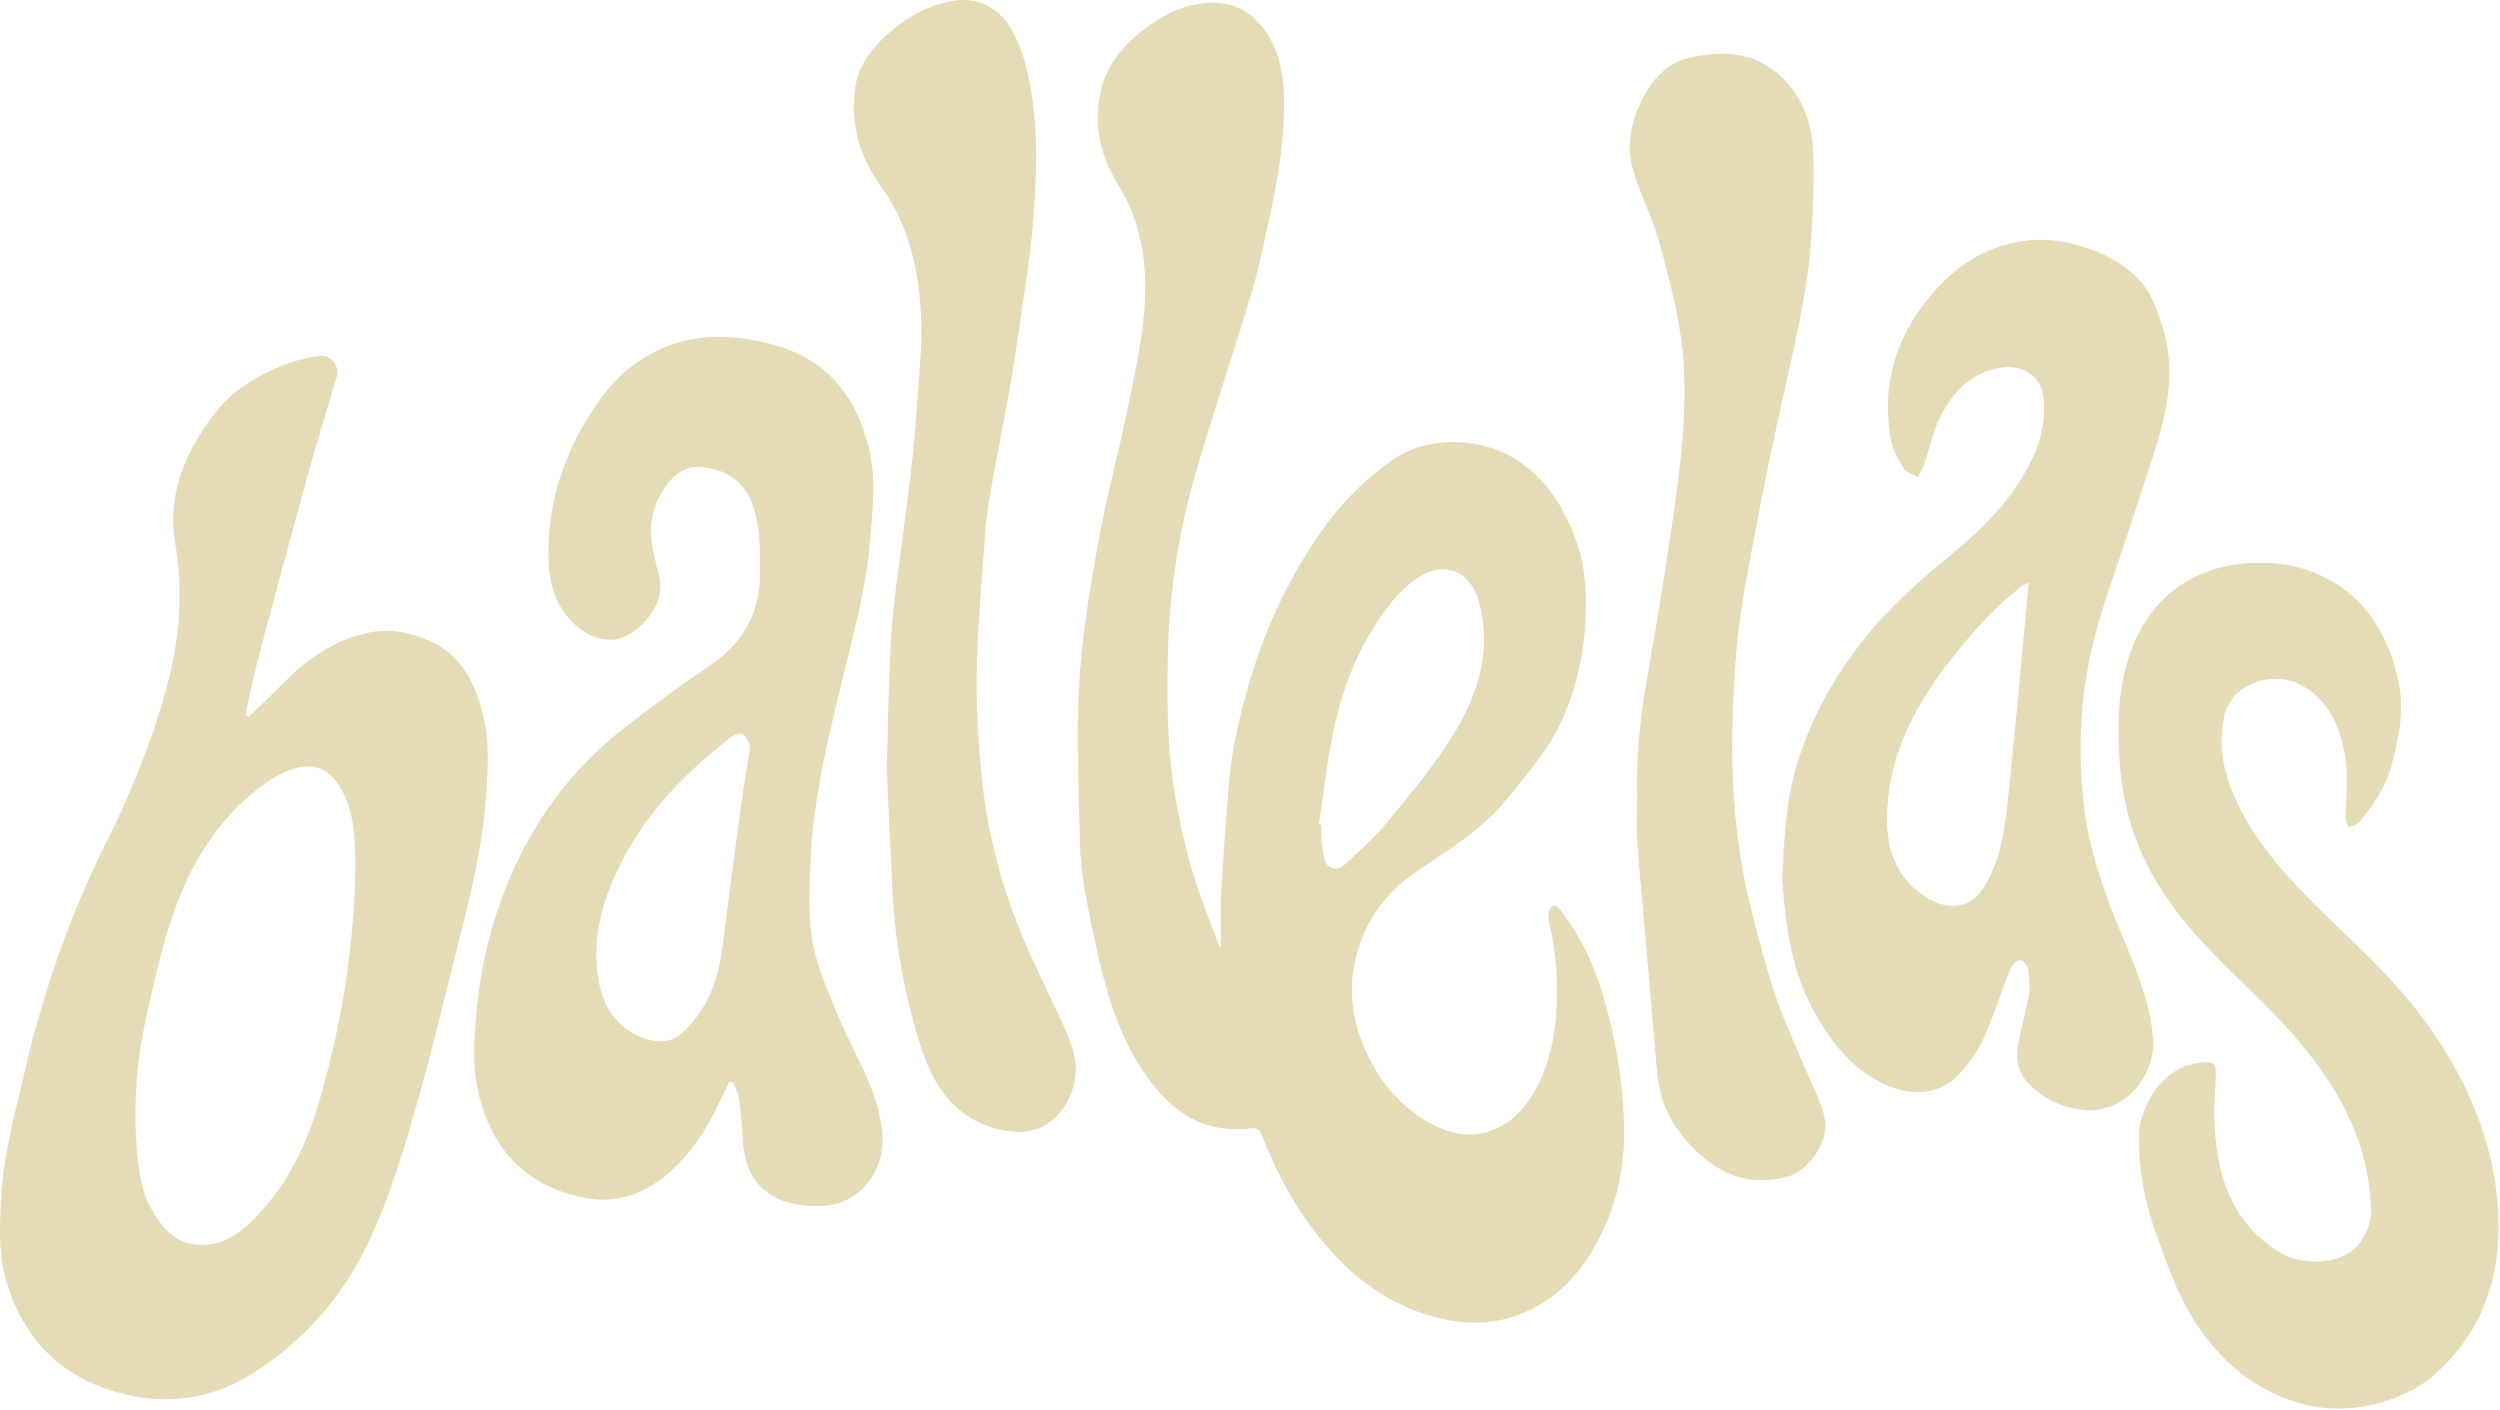
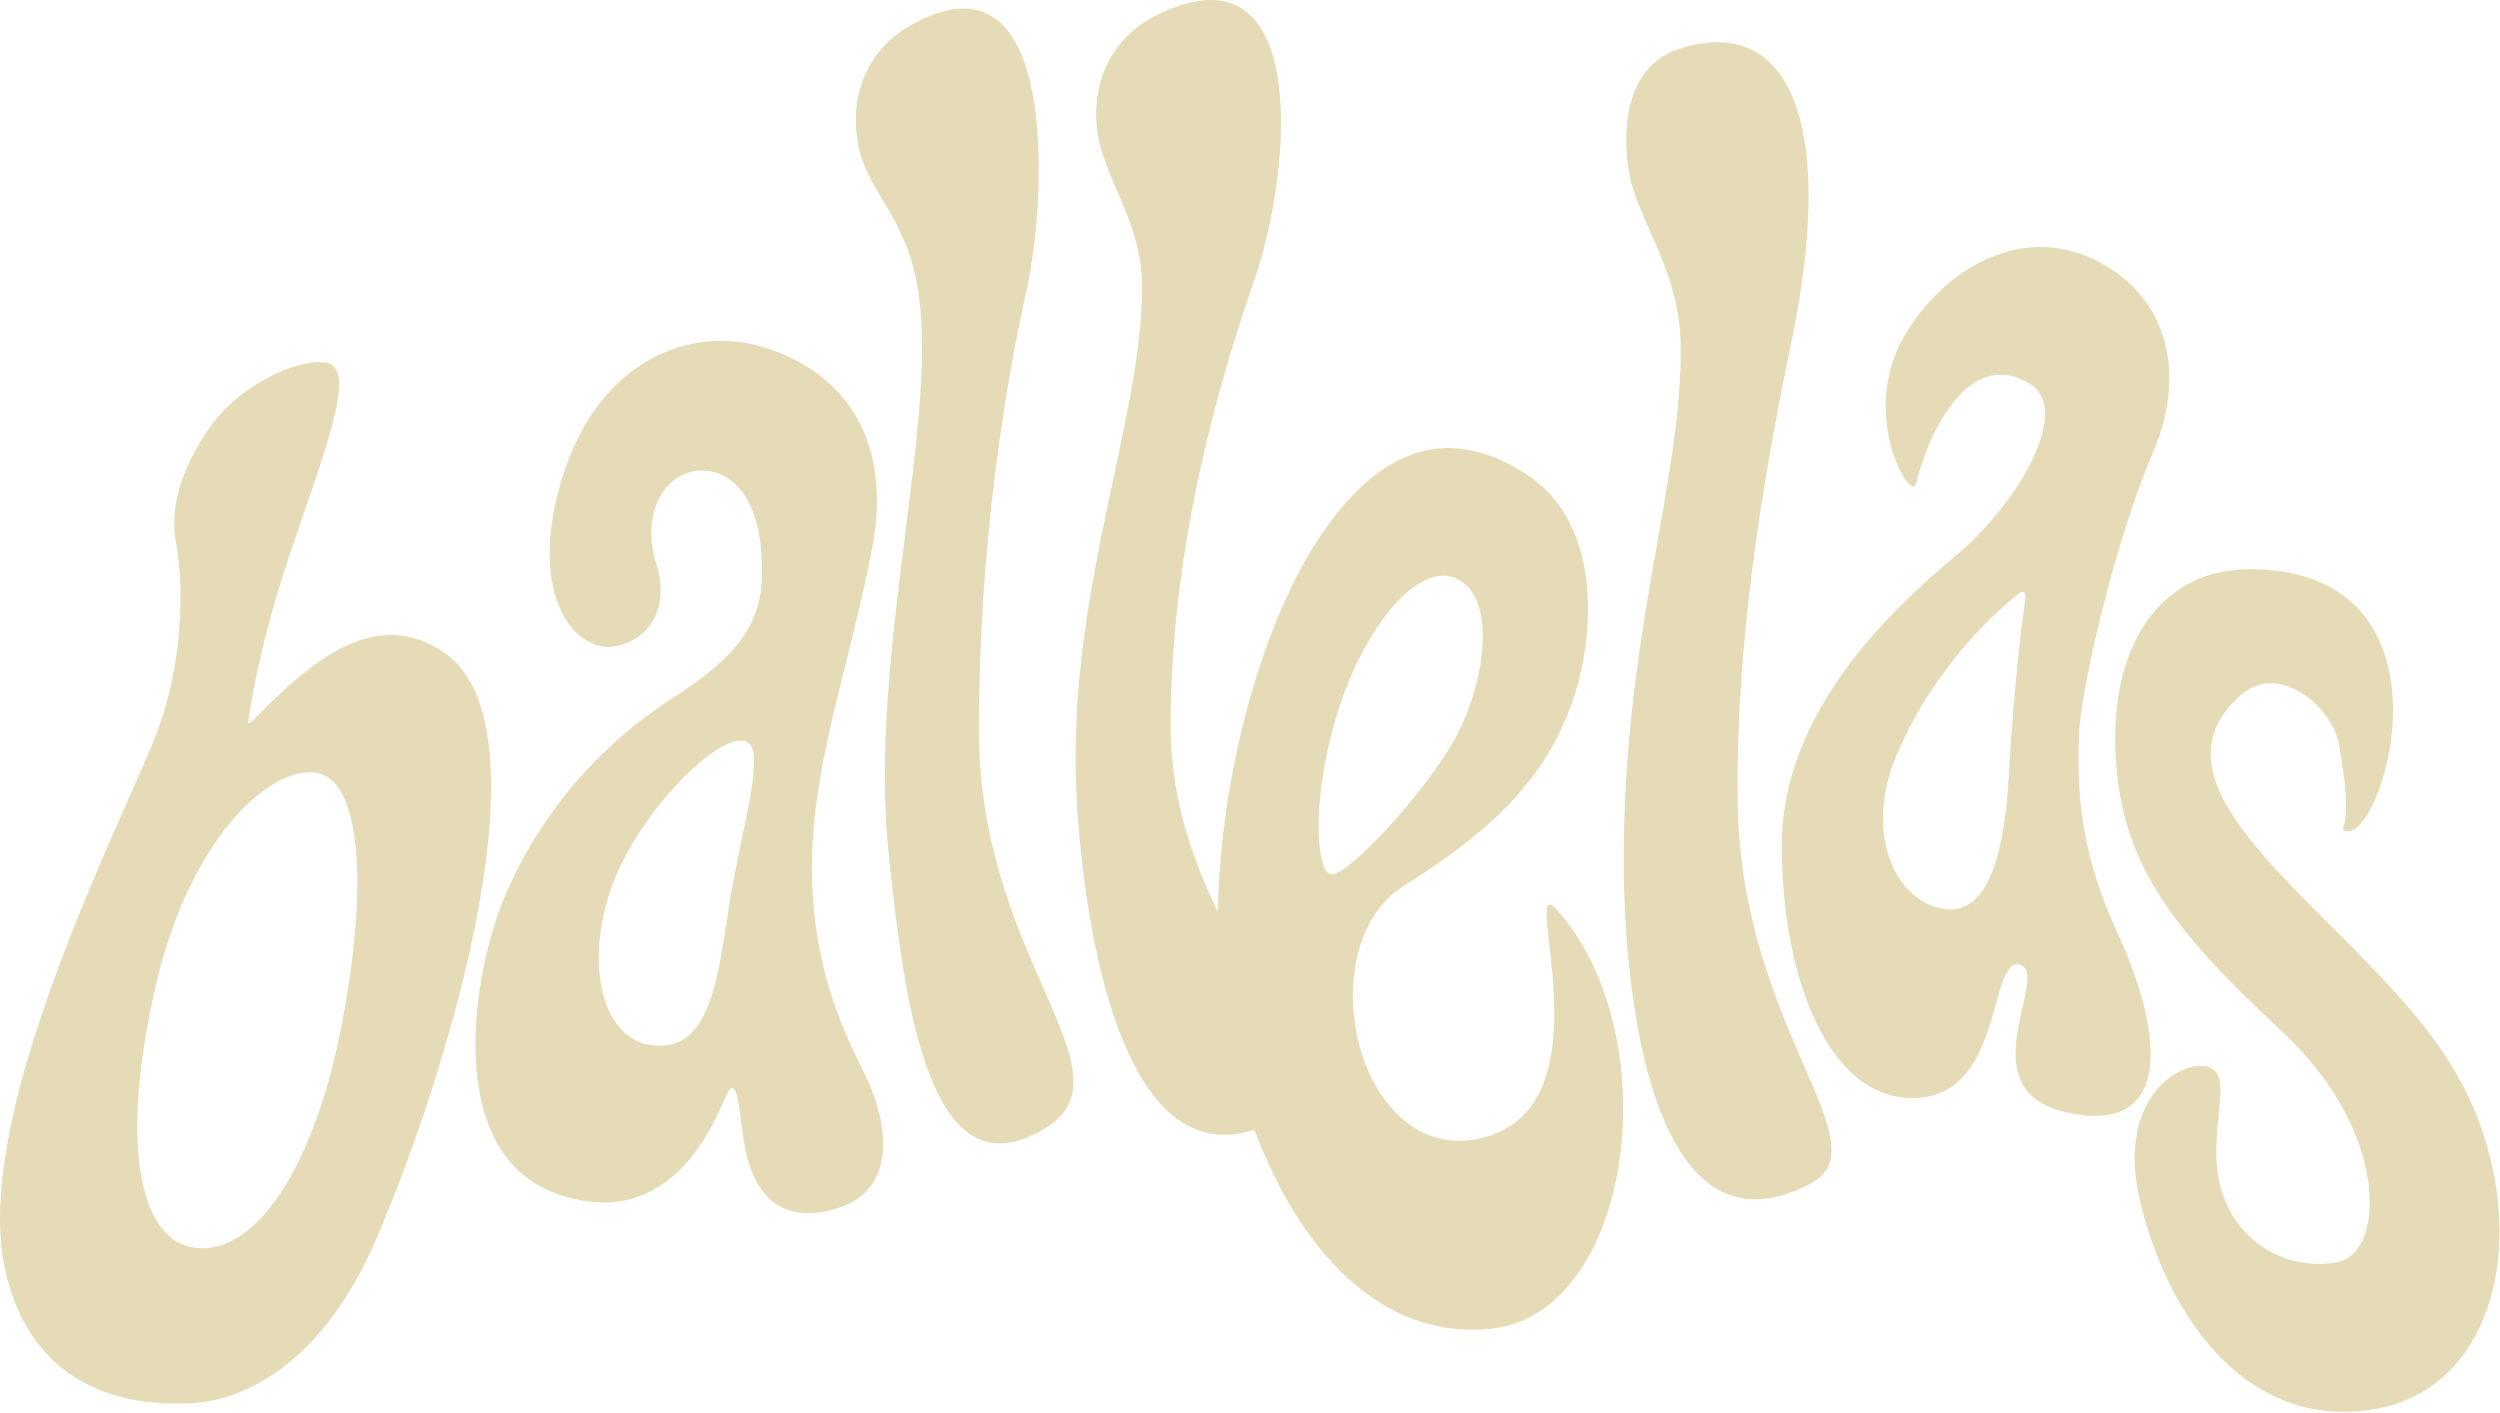
- <svg xmlns="http://www.w3.org/2000/svg" width="1027" height="579" viewBox="0 0 1027 579" fill="none">
-   <path d="M501.578 389.636C501.578 381.827 501.239 374.324 501.652 366.868C502.452 352.267 503.603 337.679 504.714 323.092C505.885 307.746 509.468 292.861 513.897 278.185C520.296 256.961 529.717 237.118 542.347 218.881C550.385 207.28 560.192 197.338 571.732 189.151C586.488 178.688 608.877 179.412 623.932 189.469C633.928 196.146 640.348 205.411 645.163 216.212C648.989 224.786 651.055 233.854 651.434 242.956C651.84 252.64 651.082 262.575 649.233 272.09C646.836 284.449 642.434 296.43 635.404 307.001C630.271 314.715 624.264 321.866 618.331 329.011C608.247 341.16 594.893 349.239 582.019 357.982C568.278 367.308 559.298 380.419 556.271 396.72C553.812 409.966 556.46 422.914 562.609 435.01C568.02 445.656 575.619 454.324 585.899 460.473C592.604 464.482 599.816 466.968 607.767 465.688C616.855 464.225 623.471 458.889 628.429 451.419C635.458 440.834 638.438 428.833 639.305 416.4C640.185 403.79 639.305 391.227 636.366 378.834C635.892 376.829 636.068 373.342 637.28 372.536C639.752 370.883 641.113 374.1 642.319 375.692C649.504 385.186 654.522 395.805 658.017 407.169C663.468 424.912 666.604 443.062 667.152 461.611C667.647 478.284 664.572 494.206 656.71 509.125C651.603 518.809 645.264 527.295 636.176 533.593C623.837 542.146 610.401 545.079 595.57 542.39C574.786 538.618 558.492 527.627 544.934 511.902C533.225 498.317 524.773 482.856 518.292 466.236C517.445 464.069 516.382 463.243 513.795 463.555C497.846 465.471 485.081 459.539 474.963 447.315C463.904 433.953 457.701 418.242 453.4 401.751C450.366 390.123 447.928 378.326 445.727 366.509C444.475 359.777 443.838 352.863 443.628 346.009C443.107 328.55 442.558 311.071 442.842 293.612C443.039 281.348 444.055 269.036 445.66 256.88C447.63 241.954 450.278 227.089 453.238 212.318C456.218 197.447 460.227 182.785 463.24 167.926C466.708 150.847 470.744 133.822 470.412 116.18C470.148 101.965 467.195 88.637 459.59 76.352C452.445 64.819 449.174 52.27 451.931 38.597C454.45 26.13 462.258 17.414 472.207 10.391C479.23 5.44 486.909 1.871 495.713 1.214C506.82 0.381 514.946 4.885 520.791 14.251C525.626 21.992 527.245 30.525 527.461 39.369C527.847 55.121 525.558 70.609 522.213 85.955C519.897 96.608 517.879 107.356 514.865 117.812C510.091 134.39 504.558 150.752 499.424 167.229C496.255 177.414 493.059 187.593 490.194 197.866C483.415 222.179 480.015 247.033 479.683 272.232C479.501 286.197 479.534 300.269 481.004 314.125C482.413 327.372 485.142 340.584 488.541 353.486C491.589 365.053 496.33 376.173 500.352 387.475C500.603 388.173 501.084 388.782 501.564 389.615L501.578 389.636ZM541.812 338.722C542.164 338.763 542.509 338.81 542.862 338.851C542.862 340.429 542.807 342.007 542.875 343.578C542.95 345.264 543.058 346.957 543.308 348.616C543.579 350.384 543.891 352.179 544.46 353.872C545.537 357.075 549.546 357.86 552.546 355.064C558.451 349.558 564.533 344.133 569.673 337.957C578.477 327.372 587.335 316.706 594.859 305.213C606.053 288.12 613.049 269.639 607.929 248.502C604.584 234.694 593.694 230.204 583.001 237.003C574.17 242.617 568.528 250.934 563.293 259.48C555.119 272.815 550.331 287.612 547.27 302.843C544.886 314.694 543.593 326.756 541.812 338.729V338.722Z" fill="#E6DBB7" />
-   <path d="M102.091 294.54C107.245 289.549 112.473 284.632 117.532 279.553C127.047 270.011 137.95 262.751 151.251 259.914C160.712 257.896 169.698 259.86 178.374 264.234C190.184 270.194 194.898 280.786 198.176 292.59C201.223 303.581 200.458 314.742 199.767 325.868C198.318 349.314 192.169 371.893 186.521 394.539C181.821 413.366 177.249 432.233 172.008 450.911C166.373 470.97 160.434 490.975 151.542 509.917C140.876 532.638 124.988 550.808 103.73 564.244C86.028 575.432 66.964 577.443 47.223 571.687C24.657 565.104 9.982 549.846 2.912 527.627C-0.501 516.9 -0.19 505.583 0.298 494.395C0.968 478.995 4.354 464.063 8.032 449.177C10.172 440.529 12.007 431.8 14.384 423.219C21.603 397.119 30.827 371.791 42.97 347.492C53.399 326.627 62.298 305.044 68.447 282.499C73.749 263.076 75.409 243.369 72.002 223.256C69.341 207.517 73.296 192.814 81.666 179.324C86.434 171.644 91.696 164.324 99.315 159.116C109.026 152.486 119.516 147.698 131.286 146.222C135.966 145.632 139.67 150.285 138.323 154.876C134.442 168.069 130.304 181.187 126.634 194.433C119.801 219.104 113.164 243.83 106.574 268.569C104.604 275.977 103.06 283.495 101.346 290.971C101.13 291.906 101.055 292.874 100.92 293.829C101.306 294.066 101.692 294.303 102.084 294.54H102.091ZM145.853 361.477C145.853 356.858 146.016 352.233 145.819 347.621C145.413 338.289 143.964 329.146 138.316 321.358C134.517 316.123 129.444 313.733 122.692 315.284C115.968 316.828 110.496 320.471 105.267 324.616C88.357 338.025 77.894 356.012 71.007 375.909C66.273 389.595 63.158 403.885 60.015 418.059C56.169 435.389 54.774 453.01 56.162 470.76C56.88 479.984 57.794 489.215 62.657 497.456C66.286 503.606 70.492 509.213 77.955 510.818C87.991 512.978 96.091 508.854 103.019 502.109C116.956 488.551 125.469 471.688 130.873 453.363C139.711 423.402 144.905 392.778 145.853 361.47V361.477Z" fill="#E6DBB7" />
-   <path d="M299.563 444.511C298.256 447.2 296.922 449.875 295.648 452.577C291.24 461.909 285.951 470.727 278.711 478.108C267.835 489.188 254.9 495.296 239.053 491.883C217.944 487.339 204.203 474.6 197.817 453.85C194.769 443.949 194.356 433.798 195.074 423.721C195.853 412.844 197.14 401.88 199.571 391.268C204.731 368.791 213.657 347.817 227.303 329.018C236.527 316.306 247.688 305.532 260.169 296.125C270.334 288.459 280.54 280.799 291.118 273.736C304.73 264.641 312.173 252.539 312.152 235.954C312.139 226.134 312.511 216.335 308.997 206.908C305.299 196.986 297.193 192.496 287.61 191.819C280.059 191.284 274.898 196.817 271.262 203.217C266.636 211.371 266.697 219.978 268.83 228.816C269.853 233.055 271.302 237.356 271.323 241.636C271.37 250.277 261.056 261.797 252.496 262.697C245.31 263.456 239.405 260.07 234.556 254.916C225.962 245.78 224.838 234.511 225.373 222.728C226.355 201.111 233.92 181.796 246.306 164.365C254.487 152.852 265.471 144.434 279.131 140.58C291.727 137.032 304.493 138.041 317.191 141.441C340.305 147.63 352.407 163.437 357.323 185.934C359.978 198.063 358.346 210.165 357.418 222.287C356.179 238.446 352.203 254.09 348.397 269.747C341.51 298.123 333.817 326.322 332.903 355.782C332.516 368.188 331.805 380.703 335.103 392.731C337.65 402.022 341.564 410.982 345.404 419.86C350.673 432.044 357.757 443.475 360.94 456.512C363.141 465.532 363.723 474.533 358.495 482.998C351.716 493.962 341.483 496.597 329.584 495.141C314.042 493.238 305.753 483.797 305.13 467.909C304.906 462.18 304.276 456.451 303.477 450.769C303.172 448.588 301.879 446.55 301.039 444.444C300.552 444.471 300.057 444.498 299.57 444.525L299.563 444.511ZM308.211 306.412C307.541 305.254 306.782 302.904 305.17 301.611C304.364 300.96 301.642 301.739 300.423 302.687C282.605 316.598 266.792 332.316 256.146 352.612C248.426 367.335 243.38 382.627 245.426 399.598C246.624 409.54 250.112 418.012 258.868 423.782C265.559 428.19 274.323 429.436 279.382 425.021C283.601 421.337 287.386 416.711 290.041 411.788C296.658 399.523 297.118 385.661 298.906 372.191C300.789 358.016 302.637 343.835 304.601 329.668C305.624 322.306 306.87 314.979 308.204 306.419L308.211 306.412Z" fill="#E6DBB7" />
-   <path d="M732.39 356.032C733.067 341.16 734.178 326.295 738.783 312.039C745.209 292.149 755.612 274.427 769.102 258.471C779.443 246.241 791.653 236.001 803.898 225.822C817.225 214.736 828.819 202.302 835.863 186.218C839.079 178.87 840.325 171.048 839.432 163.091C838.402 153.976 830.093 149.147 820.232 151.334C808.929 153.84 801.927 161.588 797.078 171.218C794.105 177.137 792.805 183.889 790.631 190.221C789.94 192.232 788.836 194.108 787.922 196.045C785.89 194.853 783.08 194.149 781.983 192.374C779.707 188.717 777.472 184.647 776.734 180.482C772.813 158.344 778.617 138.725 793.015 121.53C799.299 114.026 806.518 107.701 815.471 103.644C827.797 98.05 840.502 96.981 853.653 100.712C863.019 103.367 871.363 107.464 878.304 114.487C883.688 119.932 885.95 126.785 888.219 133.706C891.964 145.151 891.794 156.84 889.593 168.475C888.408 174.733 886.553 180.902 884.595 186.977C878.88 204.706 873.13 222.429 867.076 240.044C861.462 256.379 857.005 272.998 855.509 290.206C854.276 304.326 854.446 318.466 856.267 332.641C858.631 351.054 864.949 368.114 872.053 385.037C877.566 398.176 883.004 411.408 884.433 425.786C886.038 441.951 872.405 458.57 854.466 455.848C845.838 454.534 838.842 450.924 833.045 444.823C828.284 439.811 828.061 433.479 829.361 427.1C830.614 420.957 832.476 414.923 833.472 408.747C834.034 405.259 833.682 401.528 833.127 398.006C832.91 396.611 830.966 394.417 829.937 394.485C828.508 394.579 826.517 396.198 825.955 397.627C822.203 407.115 819.23 416.935 815.065 426.219C812.634 431.63 808.984 436.73 804.947 441.118C797.044 449.719 785.68 450.681 774.228 445.412C761.151 439.398 752.91 428.901 745.975 416.935C736.087 399.869 733.629 380.94 732.132 361.782C731.983 359.885 732.302 357.955 732.41 356.045L732.39 356.032ZM833.364 239.299C831.955 240.118 830.614 240.694 829.51 241.574C817.76 250.961 807.954 262.209 798.967 274.169C785.078 292.657 775.197 312.757 775.19 336.569C775.19 350.303 779.843 361.754 792.033 369.055C799.767 373.687 809.166 373.775 814.923 364.545C820.801 355.111 823.049 344.451 824.235 333.846C827.702 302.701 830.323 271.46 833.364 239.299Z" fill="#E6DBB7" />
-   <path d="M878.649 467.503C878.318 463.088 880.329 455.191 884.988 448.379C889.803 441.342 896.704 436.933 905.522 436.344C909.239 436.094 910.309 436.961 910.269 440.706C910.215 446.32 909.51 451.934 909.612 457.541C910.018 480.276 915.213 500.992 935.936 514.171C944.834 519.832 962.652 520.719 970.013 509.708C972.688 505.705 974.138 501.52 974.016 496.753C973.562 478.644 967.833 462.268 958.392 446.902C948.207 430.33 934.683 416.712 920.84 403.384C907.763 390.794 895.228 377.839 885.814 362.148C876.963 347.405 872.202 331.436 870.861 314.376C869.771 300.52 869.825 286.644 873.536 273.188C878.67 254.598 889.702 240.627 908.359 234.234C916.046 231.599 924.254 230.936 932.651 231.335C941.245 231.742 949.006 233.956 956.395 237.891C968.916 244.568 977.009 255.031 981.892 268.237C984.98 276.581 986.91 285.208 986.274 293.992C985.752 301.191 984.107 308.396 982.183 315.385C980.077 323.038 975.614 329.614 970.745 335.851C970.054 336.738 969.404 337.754 968.496 338.343C967.366 339.075 965.984 339.42 964.704 339.935C964.291 338.634 963.485 337.321 963.526 336.034C963.844 326.268 964.982 316.51 962.645 306.798C959.842 295.157 954.695 285.391 942.965 280.387C932.963 276.12 916.493 280.786 913.696 294.188C911.603 304.245 912.673 313.611 916.167 322.93C923.224 341.756 935.99 356.608 949.914 370.579C960.844 381.55 972.411 391.925 982.854 403.33C996.215 417.917 1007.36 434.116 1015.3 452.462C1022.47 469.034 1026.39 486.242 1026.41 504.209C1026.42 528.318 1018.1 549.027 999.601 565.078C992.416 571.315 983.957 574.796 974.693 576.99C963.119 579.739 951.796 579.055 940.818 575.222C925.561 569.893 913.709 559.965 904.242 546.799C895.431 534.548 890.616 520.618 885.686 506.66C881.663 495.269 878.832 483.628 878.649 467.497V467.503Z" fill="#E6DBB7" />
-   <path d="M672.597 327.473C672.211 312.358 673.424 297.357 675.963 282.458C678.665 266.611 681.462 250.778 683.921 234.89C686.277 219.673 688.675 204.442 690.293 189.137C692.217 170.947 693.063 152.614 689.873 134.499C687.754 122.458 684.821 110.505 681.388 98.762C678.625 89.314 674.162 80.375 671.202 70.975C668.06 61.013 669.53 51.282 674.142 41.814C678.381 33.125 684.076 26.143 693.734 23.807C708.673 20.183 722.773 21.538 733.805 33.64C741.288 41.848 744.573 52.27 744.925 63.011C745.365 76.257 744.701 89.592 743.645 102.818C742.846 112.868 741.011 122.871 739.047 132.779C736.216 147.075 732.796 161.249 729.735 175.498C727.371 186.496 725.069 197.508 722.942 208.553C720.254 222.558 717.491 236.556 715.31 250.649C713.84 260.185 713.007 269.855 712.472 279.499C711.836 290.964 711.355 302.484 711.66 313.956C712.188 334.036 714.409 353.973 719.36 373.491C722.421 385.552 725.495 397.654 729.518 409.411C733.243 420.3 738.173 430.784 742.683 441.396C745.345 447.653 748.623 453.525 749.753 460.507C751.237 469.65 742.284 481.108 734.739 483.242C718.317 487.874 705.24 482.158 694.174 470.178C688.77 464.327 684.591 457.717 682.478 449.997C681.537 446.55 680.941 442.954 680.623 439.385C678.828 419.298 677.176 399.191 675.449 379.098C674.514 368.202 673.342 357.325 672.645 346.415C672.245 340.124 672.57 333.785 672.57 327.473H672.597Z" fill="#E6DBB7" />
-   <path d="M364.237 315.162C364.887 295.888 365.043 277.59 366.262 259.372C367.183 245.57 369.452 231.863 371.138 218.116C372.438 207.504 374.003 196.925 375.012 186.286C376.346 172.295 377.443 158.276 378.256 144.244C378.649 137.499 378.547 130.673 377.965 123.948C376.488 106.834 372.161 90.717 361.833 76.427C353.185 64.461 349.149 50.815 351.316 35.956C352.467 28.053 356.849 21.464 362.504 15.971C370.258 8.434 379.197 2.847 390.026 0.612C402.202 -1.9 411.311 3.47 416.6 14.021C420.772 22.331 422.736 31.263 424.083 40.473C426.488 56.903 425.729 73.359 424.53 89.721C423.399 105.196 420.677 120.562 418.53 135.955C417.413 143.967 416.167 151.965 414.738 159.929C412.279 173.636 409.55 187.289 407.099 200.996C406.11 206.528 405.243 212.122 404.844 217.723C403.455 237.051 401.606 256.379 401.275 275.734C401.004 291.357 401.898 307.096 403.672 322.632C405.988 342.881 411.149 362.649 418.761 381.584C423.894 394.37 430.212 406.675 435.942 419.224C438.833 425.563 441.854 431.895 441.915 439.08C442.016 451.263 432.982 465.905 417.481 464.97C403.706 464.144 392.457 457.345 385.055 445.351C379.698 436.669 377.206 426.863 374.599 417.064C370.19 400.472 367.529 383.663 366.655 366.55C365.761 349.098 365.009 331.645 364.237 315.162Z" fill="#E6DBB7" />
+ <svg xmlns="http://www.w3.org/2000/svg" width="3293" height="1860" viewBox="0 0 3293 1860" fill="none">
+   <path d="M2962.94 749.74C3250.44 749.741 3138.12 1117.84 3087.44 1093.74C3080.94 1090.65 3101.18 1092 3080.94 981.191C3071.44 929.191 3000.91 872.132 2951.94 915.24C2805.44 1044.19 3099.44 1205.74 3221.44 1391.24C3343.44 1576.74 3307.28 1833.84 3117.94 1857.74C2951.94 1878.69 2852.94 1726.19 2818.94 1582.19C2786.44 1444.54 2873.44 1395.69 2907.94 1405.19C2946.44 1415.79 2903.94 1492.74 2925.94 1567.24C2947.94 1641.74 3018.94 1674.74 3079.94 1662.24C3140.94 1649.74 3148.44 1491.74 3006.94 1359.74C2865.44 1227.74 2791.44 1139.24 2786.44 987.74C2781.44 836.24 2855.44 749.74 2962.94 749.74ZM278.438 560.181C322.64 499.027 409.683 466.169 436.438 480.186C470.013 497.776 413.165 632.111 374.438 752.191C340.498 857.424 325.77 951.246 326.938 952.182C328.938 953.781 334.534 947.675 338.438 943.682C414.193 866.191 497.712 799.047 585.938 860.181C725.937 957.191 593.967 1402.6 496.438 1630.18C419.938 1808.69 308.437 1848.68 242.438 1848.68C213.398 1848.68 43.438 1857.68 5.438 1665.68C-32.562 1473.68 138.937 1125.68 199.438 983.182C247.837 869.182 240.271 751.682 230.438 707.182C224.438 657.582 245.974 605.093 278.438 560.181ZM1520.75 21.561C1724.1 -82.587 1704.96 216.245 1651.94 369.691C1610.77 488.817 1541.94 711.207 1541.94 956.748C1541.94 1050.45 1570.57 1131.8 1604.25 1201.19C1607.15 1019.6 1662.45 826.325 1731.94 717.192C1820.44 578.192 1915.85 562.432 2011.94 625.692C2112.94 692.192 2100.28 843.59 2069.94 927.691C2034.94 1024.69 1968.49 1091.99 1849.44 1166.69C1721.94 1246.69 1786.56 1534.77 1948.94 1499.69C2127.94 1461.02 1996.53 1136.69 2051.94 1199.69C2197.94 1365.69 2151.44 1730.19 1963.94 1750.19C1818.42 1765.71 1710.66 1644.79 1652.31 1487.97C1479.44 1545.04 1428.7 1230.2 1418.44 1055.69C1402.61 786.592 1504.44 555.882 1504.44 378.195C1504.44 292.824 1454.62 236.576 1445.65 174.562C1436.68 112.547 1461.5 51.903 1520.75 21.561ZM426.433 1020.69C371.434 997.686 250.432 1088.69 202.433 1310.19C154.433 1531.69 192.938 1632.96 253.934 1643.19C334.434 1656.69 414.934 1539.69 451.434 1342.69C489.771 1135.77 465.433 1037 426.433 1020.69ZM740.438 629.691C788.438 473.192 910.938 427.692 1006.94 457.691C1102.94 487.691 1178.44 569.192 1148.44 724.191C1118.44 879.191 1070.44 1004.69 1069.44 1138.19C1068.44 1271.69 1111.94 1360.69 1138.44 1413.19C1164.94 1465.69 1192.44 1570.69 1093.94 1594.19C995.438 1617.69 982.437 1523.69 977.938 1490.19C973.438 1456.69 969.937 1415.19 957.438 1441.19C944.938 1467.19 889.438 1626.19 735.438 1573.19C581.438 1520.19 622.438 1279.19 665.938 1178.19C709.438 1077.19 782.939 985.691 887.938 918.191C992.938 850.692 1008.94 803.191 1002.44 724.191C995.938 645.192 954.438 612.692 911.938 621.191C869.439 629.692 845.939 684.691 863.938 740.691C881.938 796.691 859.741 839.346 813.938 850.691C759.438 864.191 692.438 786.191 740.438 629.691ZM2213.78 63.688C2369.31 16.007 2413.76 186.181 2361.13 442.918L2361.07 443.193C2335.74 566.755 2284.99 814.35 2288.94 1059.68C2293.69 1354.58 2481.86 1507.81 2384.62 1559.18C2175.44 1669.69 2138.71 1309.11 2138.71 1132.59C2138.71 832.69 2216.65 631.461 2213.78 453.798C2212.41 368.437 2171.74 310.513 2151.72 251.138C2139.94 216.197 2122.44 91.692 2213.78 63.688ZM1197.94 34.19C1395.94 -79.808 1379.44 260.69 1351.94 383.69C1324.44 506.69 1289.44 716.649 1289.44 962.19C1289.44 1280.69 1519.44 1427.69 1354.44 1497.69C1219.04 1555.13 1189.94 1304.69 1170.94 1129.19C1141.92 861.191 1240.94 546.191 1207.44 371.69C1190.32 282.509 1142.44 252.19 1130.44 190.69C1118.44 129.191 1140.26 67.401 1197.94 34.19ZM2512.44 435.691C2566.44 350.191 2663.35 297.712 2755.94 340.691C2851.06 384.848 2883.44 485.691 2835.44 597.191C2787.44 708.691 2740.44 905.19 2738.44 969.69C2736.44 1034.19 2736.96 1115.86 2788.44 1227.19C2849.94 1360.19 2864.05 1497.01 2721.94 1465.19C2587.94 1435.19 2703.94 1281.69 2659.94 1270.69C2619.92 1260.69 2638.94 1439.19 2526.44 1446.19C2410.66 1453.4 2346.94 1290.69 2346.94 1113.69C2346.94 936.691 2492.44 802.191 2576.44 731.691C2660.44 661.191 2728.92 539.451 2673.94 505.691C2588.44 453.192 2535.94 584.692 2523.94 636.691C2517.62 664.042 2444.86 542.691 2512.44 435.691ZM981.45 976.197C943.438 965.192 830.939 1080.69 800.938 1182.19C770.938 1283.69 798.939 1366.98 854.95 1376.2C930.939 1388.71 943.939 1303.22 959.438 1199.21C974.938 1095.19 1012.18 985.094 981.45 976.197ZM2668.17 785.272C2668.81 780.908 2664.05 777.983 2660.58 780.7C2632.86 802.382 2549.97 874.183 2498.94 992.85C2454.47 1096.23 2495.44 1187.36 2560.94 1197.26C2620.44 1206.26 2640.53 1118.26 2645.94 1022.82C2653.05 897.243 2663.94 814.352 2668.17 785.272ZM1917.44 761.688C1867.78 740.27 1798.44 824.188 1762.94 935.188C1727.44 1046.19 1732.44 1145.19 1752.44 1151.69C1771.52 1157.89 1877.44 1045.19 1917.44 971.188C1957.44 897.189 1971.94 785.192 1917.44 761.688Z" fill="#E6DBB7" />
</svg>
